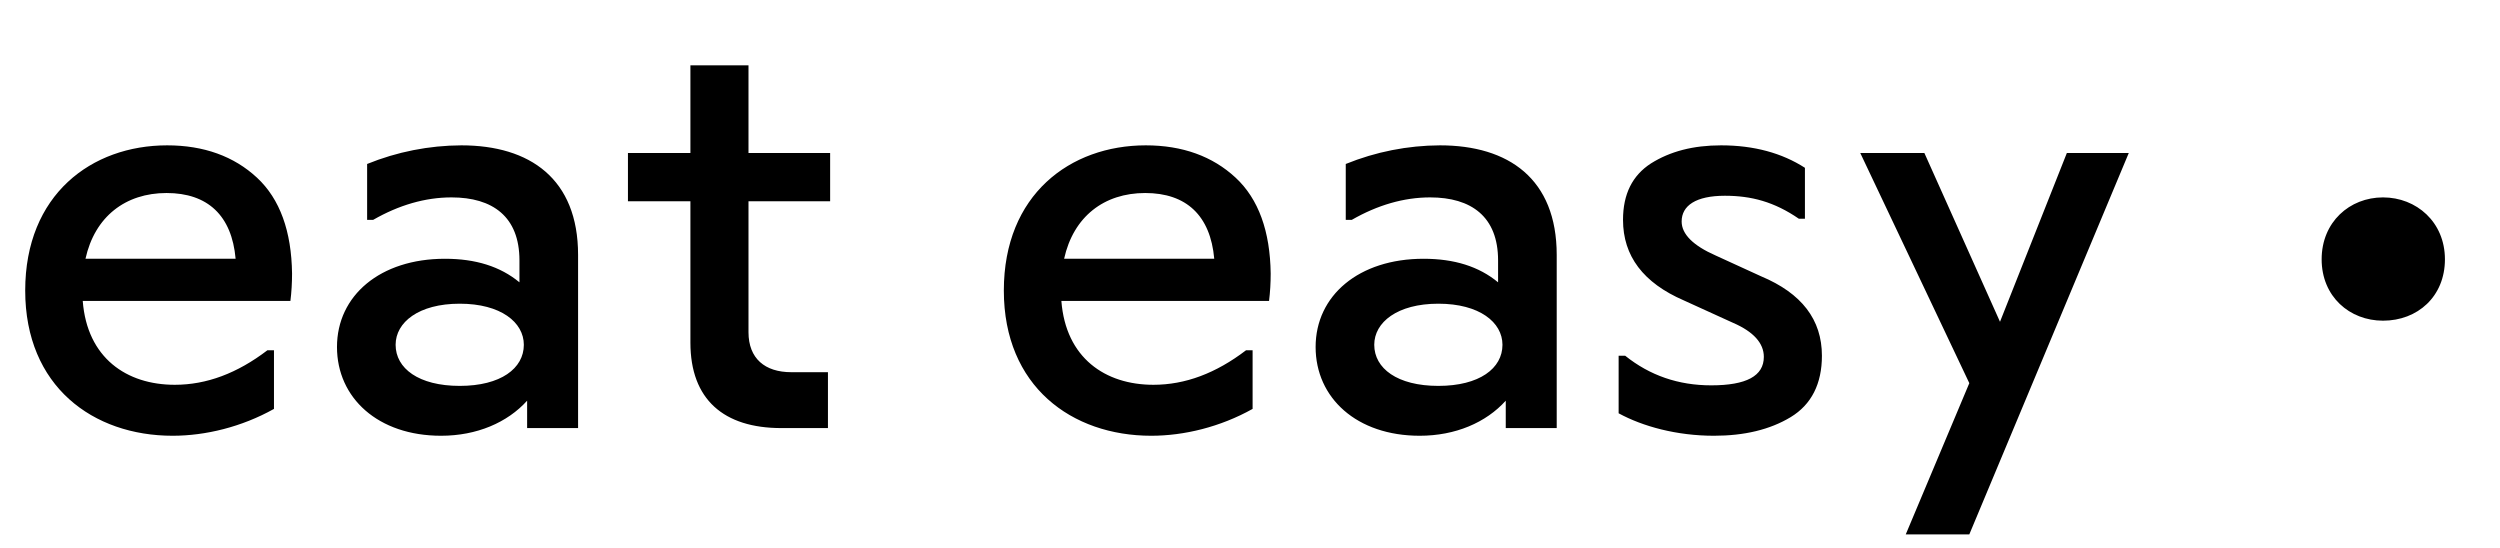
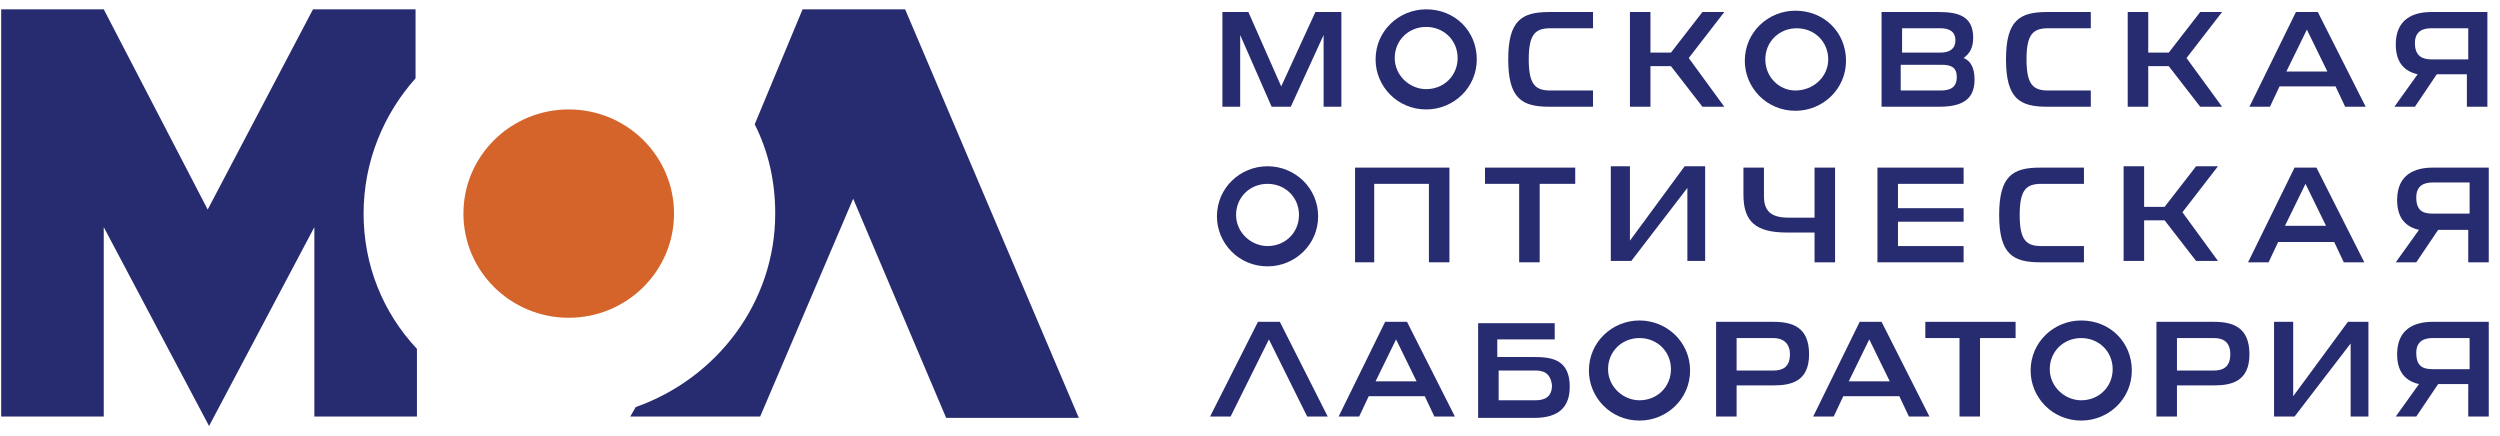
- <svg xmlns="http://www.w3.org/2000/svg" width="146" height="32" viewBox="0 0 146 32">
-   <path fill="#000" fill-rule="evenodd" d="M16.96 17.576H4.832c.256 3.328 2.56 4.896 5.376 4.896 1.856 0 3.648-.672 5.408-2.016H16v3.424c-1.888 1.056-4 1.568-5.92 1.568-4.64 0-8.608-2.88-8.608-8.48 0-5.6 3.872-8.48 8.288-8.48 2.144 0 3.904.64 5.248 1.888 1.344 1.248 2.016 3.136 2.048 5.6 0 .544-.032 1.088-.096 1.6zM4.992 15.112h8.768c-.224-2.528-1.632-3.84-4.032-3.84-2.4 0-4.192 1.376-4.736 3.84zm28.768-.224V25h-2.976v-1.6c-1.152 1.28-2.944 2.048-5.024 2.048-3.68 0-6.08-2.208-6.08-5.184 0-3.008 2.528-5.152 6.304-5.152 1.792 0 3.232.448 4.352 1.376v-1.28c0-2.56-1.568-3.68-3.968-3.68-1.536 0-3.072.448-4.576 1.312h-.352V9.576a14.784 14.784 0 0 1 5.504-1.088c4 0 6.816 1.952 6.816 6.4zm-3.168 5.248c0-1.312-1.344-2.4-3.744-2.4-2.4 0-3.744 1.088-3.744 2.4 0 1.376 1.344 2.4 3.744 2.4 2.4 0 3.744-1.024 3.744-2.4zm17.888-8.384h-4.768V19.4c0 1.536.96 2.336 2.496 2.336h2.144V25h-2.72c-3.36 0-5.312-1.664-5.312-4.992v-8.256h-3.648V8.936h3.648v-5.12h3.392v5.12h4.768v2.816zm25.632 5.824H61.984c.256 3.328 2.56 4.896 5.376 4.896 1.856 0 3.648-.672 5.408-2.016h.384v3.424c-1.888 1.056-4 1.568-5.92 1.568-4.64 0-8.608-2.88-8.608-8.48 0-5.6 3.872-8.48 8.288-8.48 2.144 0 3.904.64 5.248 1.888 1.344 1.248 2.016 3.136 2.048 5.6 0 .544-.032 1.088-.096 1.6zm-11.968-2.464h8.768c-.224-2.528-1.632-3.84-4.032-3.84-2.4 0-4.192 1.376-4.736 3.84zm28.768-.224V25h-2.976v-1.6c-1.152 1.28-2.944 2.048-5.024 2.048-3.68 0-6.08-2.208-6.08-5.184 0-3.008 2.528-5.152 6.304-5.152 1.792 0 3.232.448 4.352 1.376v-1.28c0-2.56-1.568-3.68-3.968-3.68-1.536 0-3.072.448-4.576 1.312h-.352V9.576a14.784 14.784 0 0 1 5.504-1.088c4 0 6.816 1.952 6.816 6.4zm-3.168 5.248c0-1.312-1.344-2.4-3.744-2.4-2.4 0-3.744 1.088-3.744 2.4 0 1.376 1.344 2.4 3.744 2.4 2.4 0 3.744-1.024 3.744-2.4zm6.784 4v-3.36h.384c1.44 1.152 3.104 1.728 5.024 1.728 2.048 0 3.072-.544 3.072-1.664 0-.8-.608-1.472-1.792-1.984l-2.88-1.312c-2.368-1.024-3.552-2.592-3.552-4.704 0-1.504.544-2.592 1.632-3.296 1.12-.704 2.464-1.056 4.096-1.056 1.92 0 3.552.448 4.896 1.312v2.976h-.352c-1.44-.992-2.784-1.344-4.32-1.344-1.696 0-2.528.576-2.528 1.504 0 .736.672 1.408 1.984 1.984l2.656 1.216c2.368.992 3.552 2.528 3.552 4.64 0 1.632-.608 2.848-1.824 3.584-1.216.736-2.72 1.088-4.48 1.088-2.176 0-4.16-.544-5.568-1.312zm26.176-15.2h3.616l-9.312 22.272h-3.712l3.712-8.832-6.368-13.44h3.744l4.416 9.856 3.904-9.856zm18.464 2.592c1.952 0 3.616 1.44 3.616 3.616s-1.6 3.584-3.616 3.584c-1.952 0-3.584-1.408-3.584-3.584s1.632-3.616 3.584-3.616z" />
+ <svg xmlns="http://www.w3.org/2000/svg" width="201" height="35" viewBox="0 0 201 35" fill="none">
+   <path d="M72.773 0.75H64.527L60.678 9.995C61.778 12.17 62.328 14.563 62.328 17.173C62.328 24.352 57.6 30.443 51.113 32.727L50.673 33.488H61.118L68.595 15.977L76.071 33.597H86.737L72.773 0.75Z" fill="#272B70" />
+   <path d="M29.233 17.174C29.233 12.932 30.882 9.125 33.411 6.297V0.75H25.164L16.698 16.848L8.342 0.75H0.096V33.489H8.342V18.262L16.808 34.25L25.274 18.262V33.489H33.521V28.05C30.772 25.114 29.233 21.307 29.233 17.174Z" fill="#272B70" />
+   <path d="M45.725 25.548C50.401 25.548 54.191 21.799 54.191 17.173C54.191 12.548 50.401 8.798 45.725 8.798C41.049 8.798 37.259 12.548 37.259 17.173C37.259 21.799 41.049 25.548 45.725 25.548Z" fill="#D5642A" />
+   <path d="M102.239 8.581L99.711 2.816V8.581H98.281V0.967H100.37L103.009 6.949L105.758 0.967H107.847V8.581H106.418V2.816L103.779 8.581H102.239Z" fill="#272B70" />
+   <path d="M128.079 8.581H124.56C122.361 8.581 121.262 7.928 121.262 4.774C121.262 1.62 122.361 0.967 124.56 0.967H128.079V2.272H124.67C123.461 2.272 122.911 2.708 122.911 4.774C122.911 6.841 123.461 7.276 124.67 7.276H128.079V8.581Z" fill="#272B70" />
+   <path d="M135.775 4.665L138.633 8.581H136.874L134.345 5.318H132.696V8.581H131.047V0.967H132.696V4.23H134.345L136.874 0.967H138.633L135.775 4.665Z" fill="#272B70" />
+   <path d="M157.874 4.665C158.424 4.883 158.754 5.427 158.754 6.406C158.754 8.146 157.545 8.581 155.895 8.581H151.277V0.967H155.895C157.435 0.967 158.644 1.294 158.644 3.034C158.644 3.904 158.314 4.339 157.874 4.665ZM152.817 4.23H156.005C156.775 4.23 157.215 3.904 157.215 3.251C157.215 2.49 156.665 2.272 156.005 2.272H152.927V4.23H152.817ZM152.817 5.209V7.276H156.005C156.775 7.276 157.325 7.058 157.325 6.188C157.325 5.427 156.885 5.209 156.115 5.209H152.817Z" fill="#272B70" />
+   <path d="M168.1 8.581H164.582C162.383 8.581 161.283 7.928 161.283 4.774C161.283 1.62 162.383 0.967 164.582 0.967H168.1V2.272H164.692C163.482 2.272 162.932 2.708 162.932 4.774C162.932 6.841 163.482 7.276 164.692 7.276H168.1V8.581Z" fill="#272B70" />
+   <path d="M175.796 4.665L178.655 8.581H176.896L174.367 5.318H172.718V8.581H171.068V0.967H172.718V4.23H174.367L176.896 0.967H178.655L175.796 4.665Z" fill="#272B70" />
+   <path d="M184.593 0.967H186.352L190.2 8.581H188.551L187.781 6.949H183.273L182.504 8.581H180.854L184.593 0.967ZM183.823 5.753H187.122L185.472 2.381L183.823 5.753Z" fill="#272B70" />
+   <path d="M192.51 8.581L194.379 5.97C193.389 5.753 192.62 5.1 192.62 3.578C192.62 1.511 194.049 0.967 195.478 0.967H199.986V8.581H198.337V5.97H195.918L194.159 8.581H192.51ZM195.478 4.774H198.447V2.272H195.478C194.819 2.272 194.159 2.49 194.159 3.469C194.159 4.557 194.819 4.774 195.478 4.774Z" fill="#272B70" />
+   <path d="M116.534 13.476V21.089H114.885V14.781H110.487V21.089H108.947V13.476H116.534Z" fill="#272B70" />
+   <path d="M122.251 14.781H119.393V13.476H126.649V14.781H123.791V21.089H122.141V14.781H122.251Z" fill="#272B70" />
+   <path d="M131.047 19.349L135.445 13.367H137.094V20.98H135.665V15.107L131.157 20.98H129.508V13.367H131.047V19.349Z" fill="#272B70" />
+   <path d="M147.54 13.476V21.089H145.89V18.696H143.691C141.162 18.696 140.173 17.826 140.173 15.651V13.476H141.822V15.76C141.822 16.956 142.372 17.5 143.801 17.5H145.89V13.476H147.54Z" fill="#272B70" />
+   <path d="M157.874 17.826H152.597V19.784H157.874V21.089H150.947V13.476H157.874V14.781H152.597V16.738H157.874V17.826Z" fill="#272B70" />
+   <path d="M167.55 21.089H164.032C161.833 21.089 160.733 20.436 160.733 17.282C160.733 14.128 161.833 13.476 164.032 13.476H167.55V14.781H164.142C162.932 14.781 162.383 15.216 162.383 17.282C162.383 19.349 162.932 19.784 164.142 19.784H167.55V21.089Z" fill="#272B70" />
+   <path d="M175.466 17.065L178.325 20.98H176.566L174.037 17.717H172.388V20.98H170.738V13.367H172.388V16.63H174.037L176.566 13.367H178.325L175.466 17.065Z" fill="#272B70" />
+   <path d="M184.482 13.476H186.242L190.09 21.089H188.441L187.671 19.458H183.163L182.393 21.089H180.744L184.482 13.476ZM183.713 18.152H187.011L185.362 14.781L183.713 18.152Z" fill="#272B70" />
+   <path d="M192.619 21.089L194.488 18.479C193.499 18.261 192.729 17.609 192.729 16.086C192.729 14.019 194.158 13.476 195.588 13.476H200.096V21.089H198.447V18.479H196.028L194.268 21.089H192.619ZM195.588 17.174H198.556V14.672H195.588C194.928 14.672 194.268 14.889 194.268 15.868C194.268 16.956 194.818 17.174 195.588 17.174Z" fill="#272B70" />
+   <path d="M111.365 25.875H113.124L116.973 33.488H115.323L114.554 31.857H110.046L109.276 33.488H107.627L111.365 25.875ZM110.596 30.66H113.894L112.245 27.288L110.596 30.66Z" fill="#272B70" />
+   <path d="M120.381 28.703H123.35C124.779 28.703 126.208 28.92 126.208 31.095C126.208 33.162 124.779 33.597 123.35 33.597H118.842V25.983H124.999V27.289H120.381V28.703ZM123.46 29.79H120.491V32.183H123.46C124.119 32.183 124.779 31.965 124.779 30.987C124.669 30.008 124.119 29.79 123.46 29.79Z" fill="#272B70" />
+   <path d="M139.623 31.095V33.488H137.974V25.875H142.592C144.131 25.875 145.45 26.31 145.45 28.485C145.45 30.66 144.021 30.986 142.592 30.986H139.623V31.095ZM142.592 27.18H139.623V29.79H142.592C143.251 29.79 143.911 29.573 143.911 28.485C143.911 27.506 143.251 27.18 142.592 27.18Z" fill="#272B70" />
+   <path d="M149.519 25.875H151.278L155.126 33.488H153.477L152.707 31.857H148.199L147.43 33.488H145.78L149.519 25.875ZM148.639 30.66H151.938L150.288 27.288L148.639 30.66Z" fill="#272B70" />
+   <path d="M157.655 27.18H154.796V25.875H162.053V27.18H159.194V33.488H157.545V27.18H157.655Z" fill="#272B70" />
+   <path d="M175.027 31.095V33.488H173.378V25.875H177.996C179.535 25.875 180.855 26.31 180.855 28.485C180.855 30.66 179.425 30.986 177.996 30.986H175.027V31.095ZM177.996 27.18H175.027V29.79H177.996C178.656 29.79 179.315 29.573 179.315 28.485C179.315 27.506 178.765 27.18 177.996 27.18Z" fill="#272B70" />
+   <path d="M184.373 31.857L188.771 25.875H190.421V33.488H188.991V27.615L184.483 33.488H182.834V25.875H184.373V31.857Z" fill="#272B70" />
+   <path d="M192.619 33.488L194.488 30.878C193.499 30.66 192.729 30.008 192.729 28.485C192.729 26.418 194.158 25.875 195.588 25.875H200.096V33.488H198.447V30.878H196.028L194.268 33.488H192.619ZM195.588 29.681H198.556V27.18H195.588C194.928 27.18 194.268 27.397 194.268 28.376C194.268 29.464 194.818 29.681 195.588 29.681Z" fill="#272B70" />
+   <path d="M102.899 25.875H101.14L97.292 33.488H98.941L102.02 27.288L105.098 33.488H106.748L102.899 25.875Z" fill="#272B70" />
+   <path d="M101.91 13.367C99.711 13.367 97.842 15.107 97.842 17.391C97.842 19.566 99.601 21.415 101.91 21.415C104.109 21.415 105.978 19.675 105.978 17.391C105.978 15.107 104.109 13.367 101.91 13.367ZM101.91 19.784C100.591 19.784 99.381 18.696 99.381 17.282C99.381 15.868 100.481 14.781 101.91 14.781C103.339 14.781 104.439 15.868 104.439 17.282C104.439 18.696 103.339 19.784 101.91 19.784Z" fill="#272B70" />
+   <path d="M114.665 0.75C112.466 0.75 110.597 2.49 110.597 4.774C110.597 6.95 112.356 8.799 114.665 8.799C116.864 8.799 118.733 7.058 118.733 4.774C118.733 2.49 116.974 0.75 114.665 0.75ZM114.665 7.167C113.345 7.167 112.136 6.079 112.136 4.666C112.136 3.252 113.235 2.164 114.665 2.164C116.094 2.164 117.194 3.252 117.194 4.666C117.194 6.079 116.094 7.167 114.665 7.167Z" fill="#272B70" />
+   <path d="M144.351 0.859C142.152 0.859 140.283 2.599 140.283 4.883C140.283 7.058 142.042 8.907 144.351 8.907C146.55 8.907 148.42 7.167 148.42 4.883C148.42 2.599 146.66 0.859 144.351 0.859ZM144.351 7.276C143.032 7.276 141.932 6.188 141.932 4.774C141.932 3.36 143.032 2.273 144.461 2.273C145.891 2.273 146.99 3.36 146.99 4.774C146.99 6.188 145.781 7.276 144.351 7.276Z" fill="#272B70" />
+   <path d="M167.33 25.766C165.131 25.766 163.262 27.506 163.262 29.79C163.262 31.965 165.021 33.814 167.33 33.814C169.529 33.814 171.398 32.074 171.398 29.79C171.398 27.506 169.639 25.766 167.33 25.766ZM167.33 32.183C166.01 32.183 164.801 31.095 164.801 29.681C164.801 28.267 165.901 27.18 167.33 27.18C168.759 27.18 169.859 28.267 169.859 29.681C169.859 31.095 168.759 32.183 167.33 32.183Z" fill="#272B70" />
+   <path d="M131.816 25.766C129.617 25.766 127.748 27.506 127.748 29.79C127.748 31.965 129.507 33.814 131.816 33.814C134.015 33.814 135.884 32.074 135.884 29.79C135.884 27.506 134.015 25.766 131.816 25.766ZM131.816 32.183C130.497 32.183 129.287 31.095 129.287 29.681C129.287 28.267 130.387 27.18 131.816 27.18C133.246 27.18 134.345 28.267 134.345 29.681C134.345 31.095 133.246 32.183 131.816 32.183Z" fill="#272B70" />
</svg>
